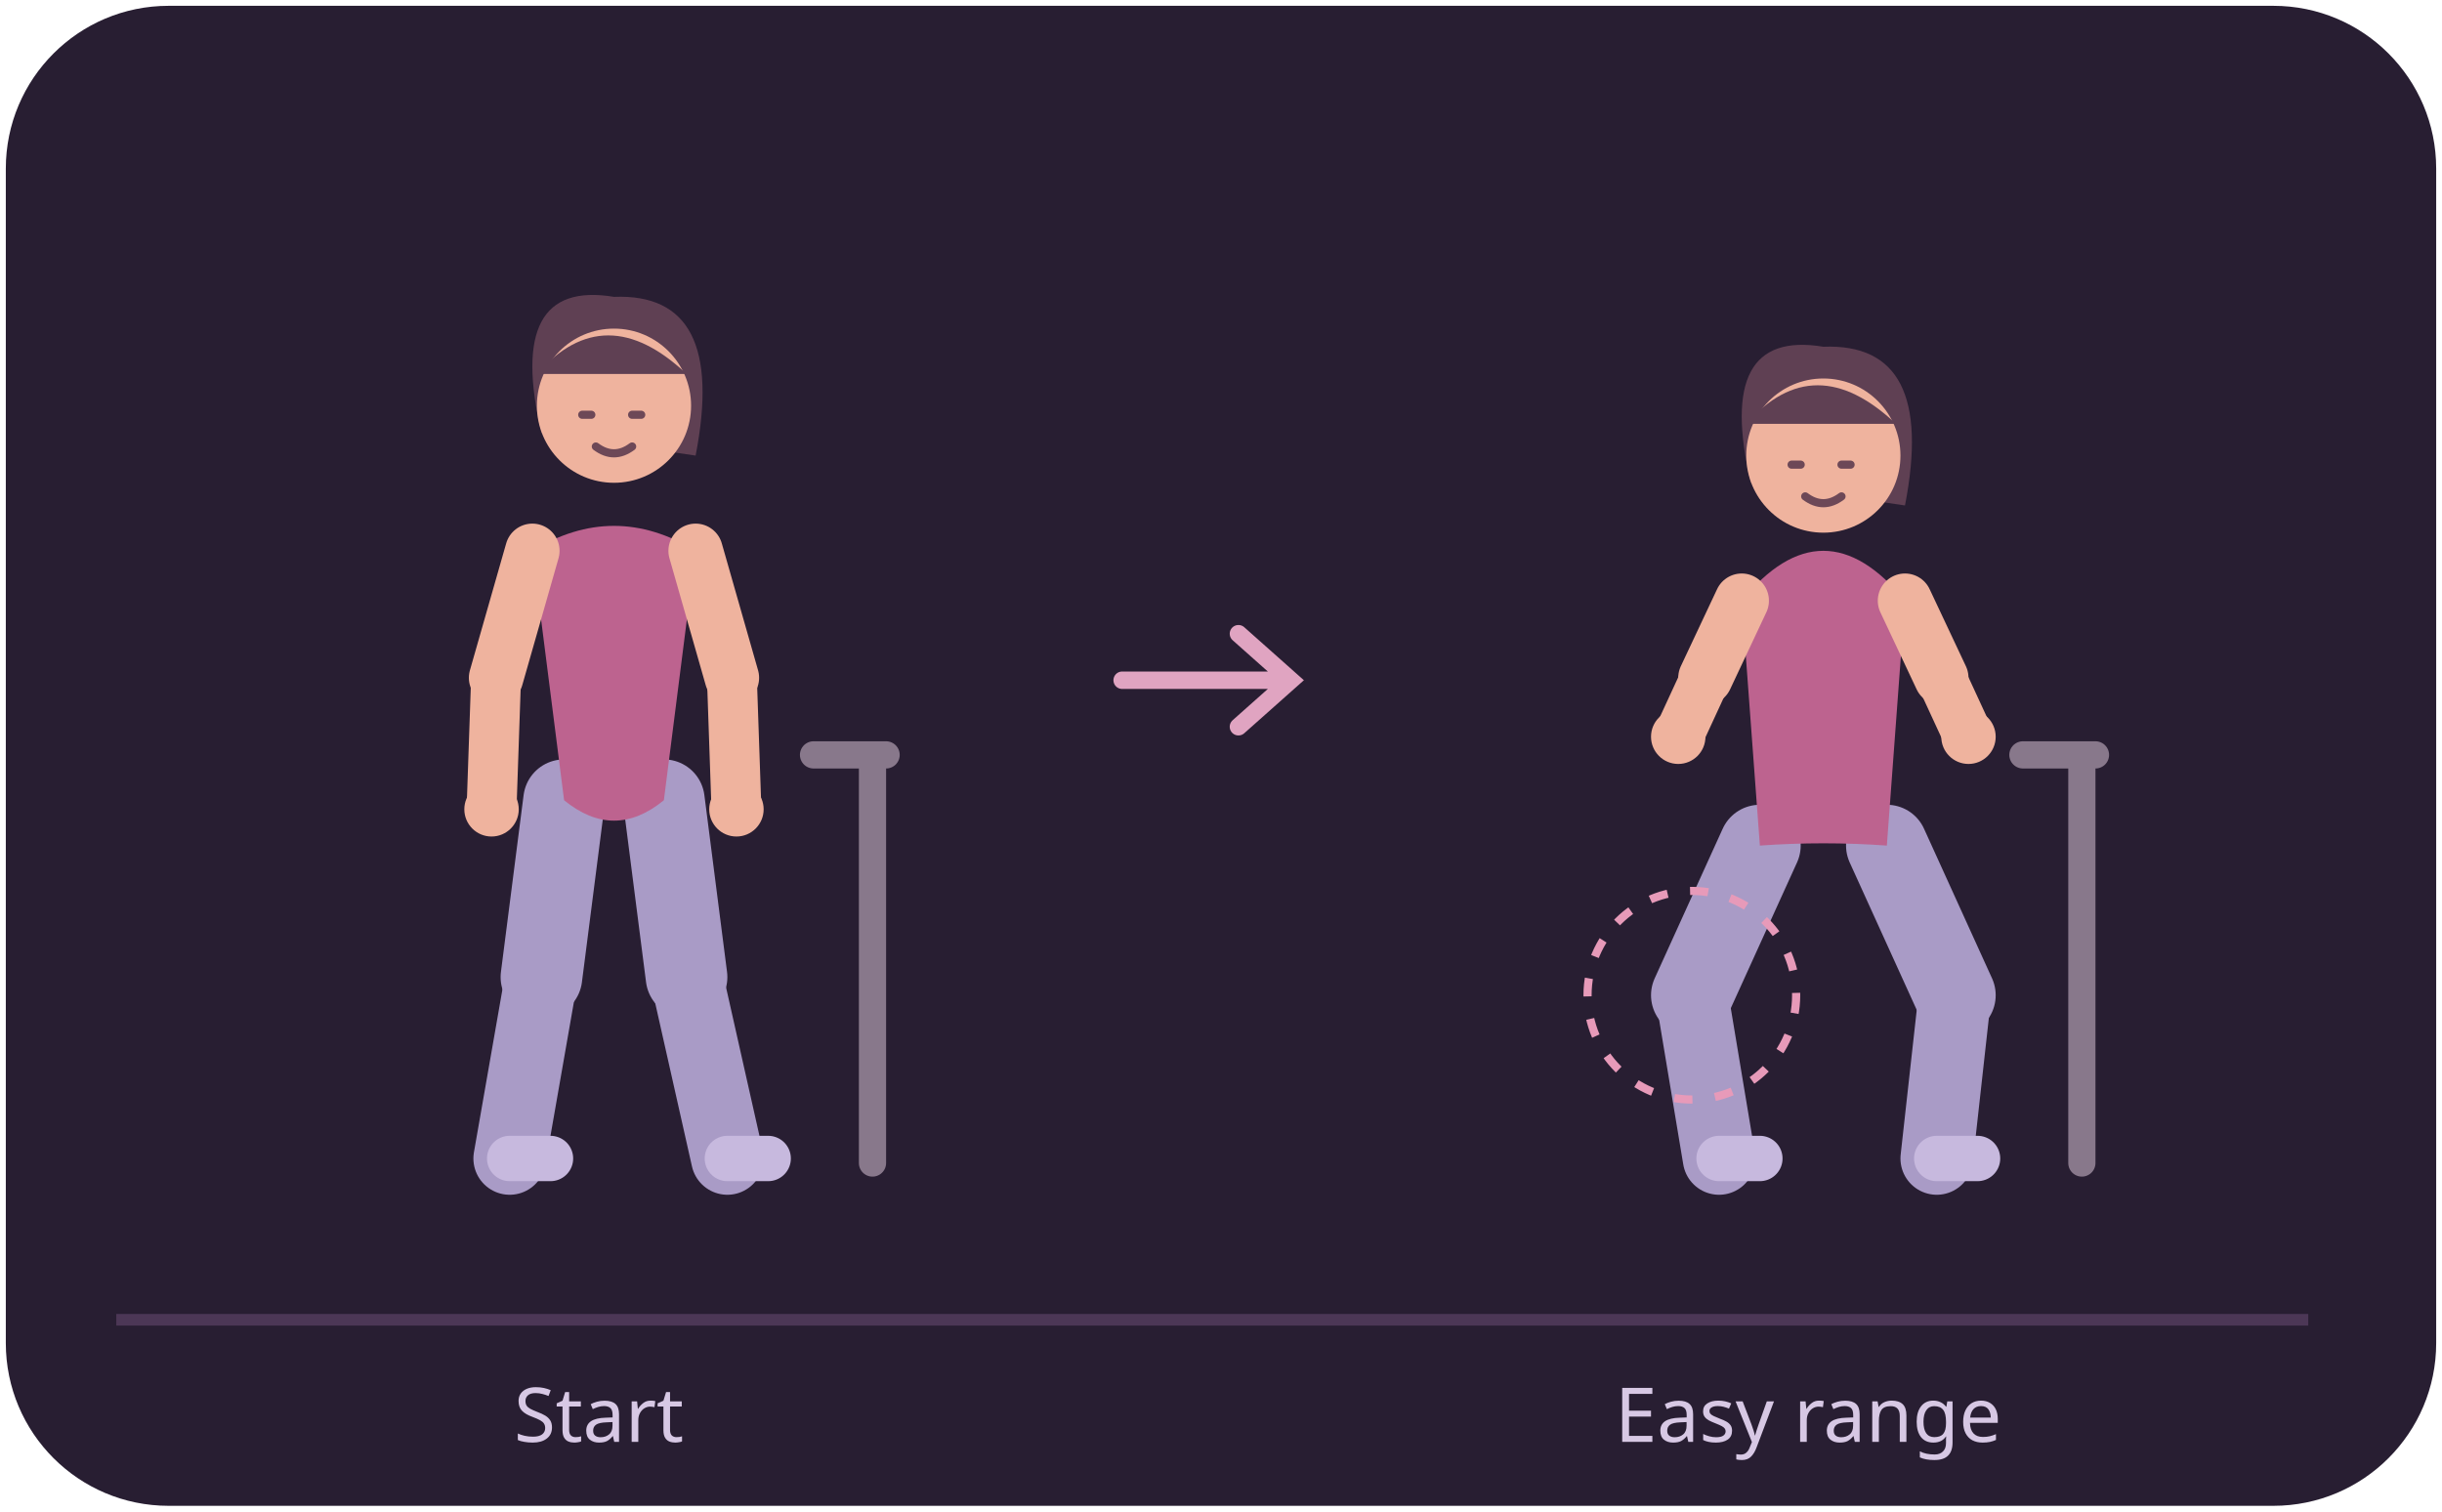
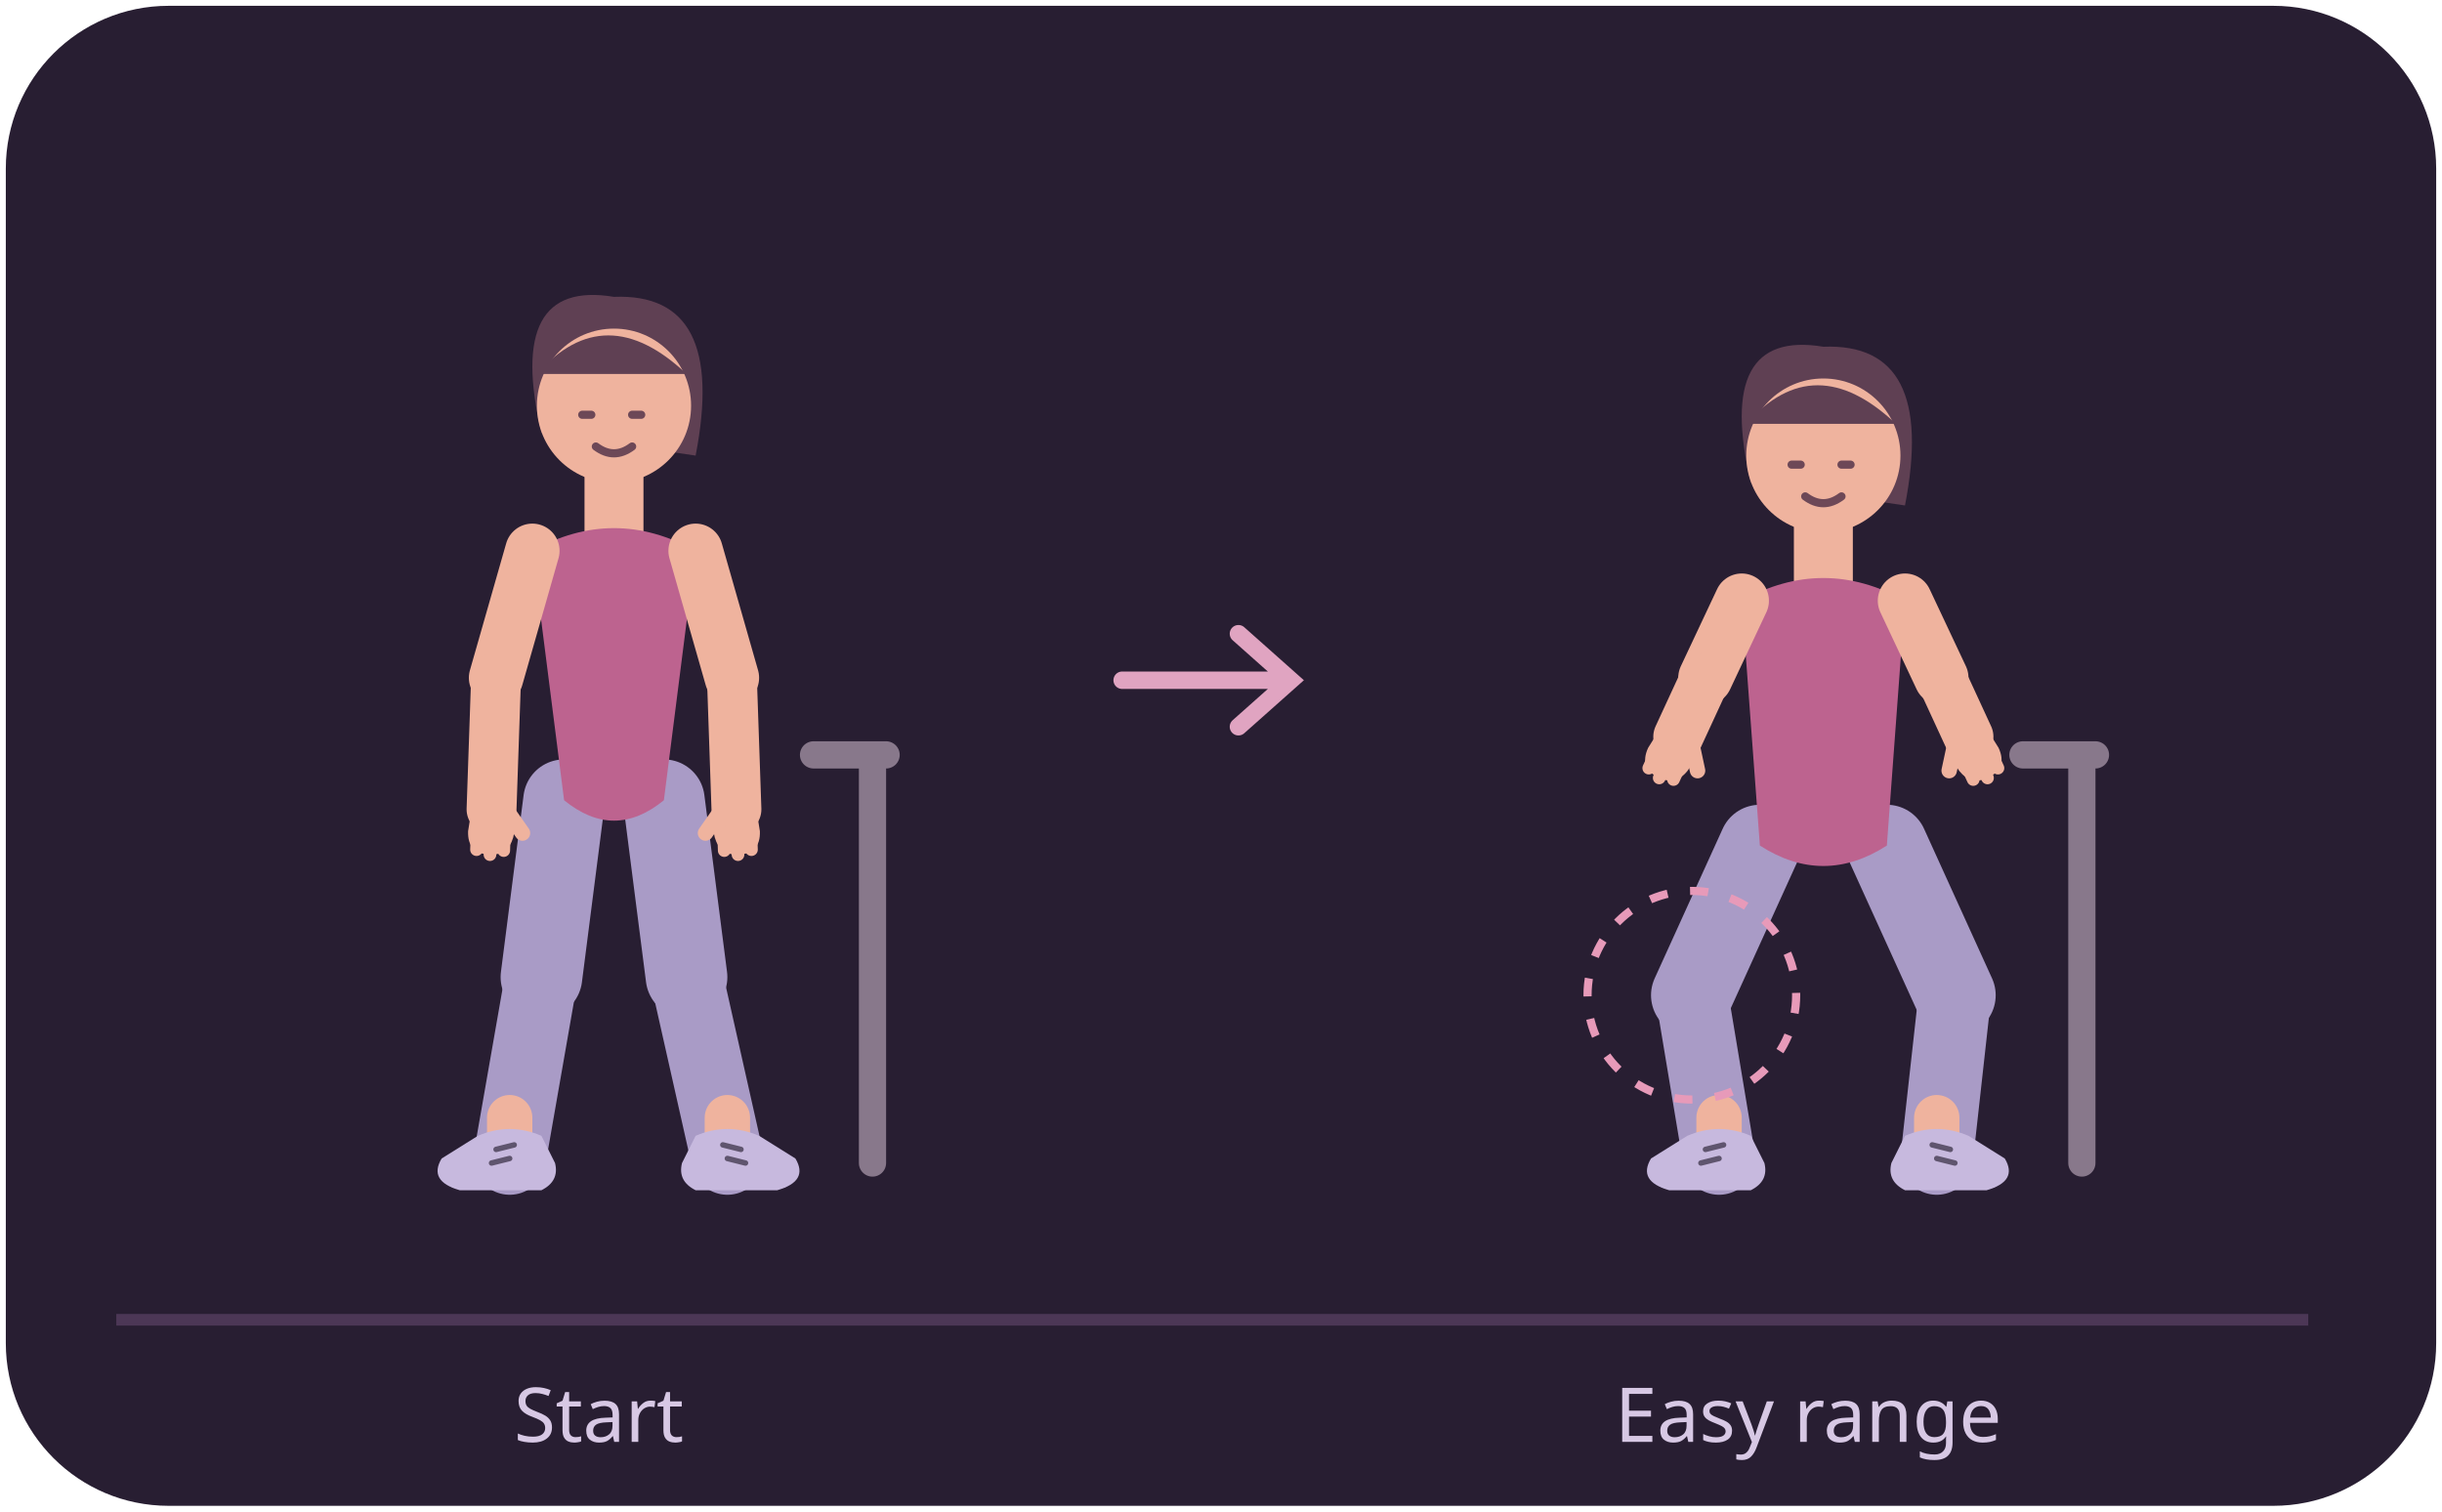
<svg xmlns="http://www.w3.org/2000/svg" viewBox="0 0 420 260">
  <rect x="1" y="1" width="418" height="258" rx="28" fill="#281e32" />
  <path d="M20 227H397" stroke="#4c3756" stroke-width="2" />
  <g transform="translate(12 30) scale(.78)">
    <path d="M164 128H180M177 128V218" fill="none" stroke="#88788b" stroke-width="6" stroke-linecap="round" />
-     <path d="M109,138L104,177" fill="none" stroke="#a99bc6" stroke-width="18" stroke-linecap="round" />
-     <path d="M104,177L97,217" fill="none" stroke="#a99bc6" stroke-width="16" stroke-linecap="round" />
-     <path d="M97,217L106,217" fill="none" stroke="#c7b9de" stroke-width="10" stroke-linecap="round" />
-     <path d="M131,138L136,177" fill="none" stroke="#a99bc6" stroke-width="18" stroke-linecap="round" />
-     <path d="M136,177L145,217" fill="none" stroke="#a99bc6" stroke-width="16" stroke-linecap="round" />
-     <path d="M145,217L154,217" fill="none" stroke="#c7b9de" stroke-width="10" stroke-linecap="round" />
-     <path d="M102,83Q120 72 138,83L131,138Q120 147 109,138Z" fill="#bd638f" />
-     <path d="M102,83L94,111" fill="none" stroke="#efb39e" stroke-width="12" stroke-linecap="round" />
-     <path d="M94,111L93,140" fill="none" stroke="#efb39e" stroke-width="11" stroke-linecap="round" />
-     <circle cx="93" cy="140" r="6" fill="#efb39e" />
-     <path d="M138,83L146,111" fill="none" stroke="#efb39e" stroke-width="12" stroke-linecap="round" />
-     <path d="M146,111L147,140" fill="none" stroke="#efb39e" stroke-width="11" stroke-linecap="round" />
-     <circle cx="147" cy="140" r="6" fill="#efb39e" />
-     <path d="M104 57Q96 23 120 27Q145 26 138 62" fill="#5f4053" />
-     <circle cx="120" cy="51" r="17" fill="#efb39e" />
-     <path d="M103 44Q118 27 136 44" fill="#5f4053" />
-     <path d="M113 53h2m9 0h2m-10 7q4 3 8 0" fill="none" stroke="#6d4857" stroke-width="1.8" stroke-linecap="round" />
+     <g data-part="leg-L">
+       <path d="M109,138L104,177" fill="none" stroke="#a99bc6" stroke-width="18" stroke-linecap="round" />
+       <path d="M104,177L97,217" fill="none" stroke="#a99bc6" stroke-width="16" stroke-linecap="round" />
+     </g>
+     <g data-part="leg-R">
+       <path d="M131,138L136,177" fill="none" stroke="#a99bc6" stroke-width="18" stroke-linecap="round" />
+       <path d="M136,177L145,217" fill="none" stroke="#a99bc6" stroke-width="16" stroke-linecap="round" />
+     </g>
+     <g data-part="shoe-L" transform="translate(97 217) rotate(0) scale(-1 1)">
+       <path d="M0,-9L0,0" fill="none" stroke="#efb39e" stroke-width="10" stroke-linecap="round" />
+       <path d="M-7-5Q0-8 7-5L15 0Q18 5 11 7H-7Q-11 5-10 1Z" fill="#c7b9de" />
+       <path d="M-7 5H12" stroke="#c7b9de" stroke-width="3" stroke-linecap="round" />
+       <path d="m-1-3 4 1m-3 2 4 1" stroke="#281e32" stroke-width="1.2" stroke-linecap="round" opacity=".65" />
+     </g>
+     <g data-part="shoe-R" transform="translate(145 217) rotate(0) scale(1 1)">
+       <path d="M0,-9L0,0" fill="none" stroke="#efb39e" stroke-width="10" stroke-linecap="round" />
+       <path d="M-7-5Q0-8 7-5L15 0Q18 5 11 7H-7Q-11 5-10 1Z" fill="#c7b9de" />
+       <path d="M-7 5H12" stroke="#c7b9de" stroke-width="3" stroke-linecap="round" />
+       <path d="m-1-3 4 1m-3 2 4 1" stroke="#281e32" stroke-width="1.2" stroke-linecap="round" opacity=".65" />
+     </g>
+     <path data-part="neck" d="M120,85L120,64" stroke="#efb39e" stroke-width="13" stroke-linecap="round" />
+     <path data-part="shirt" d="M102,83Q120 73 138,83L131,138Q120 147 109,138Z" fill="#bd638f" />
+     <g data-part="arm-L">
+       <path d="M102,83L94,111" fill="none" stroke="#efb39e" stroke-width="12" stroke-linecap="round" />
+       <path d="M94,111L93,140" fill="none" stroke="#efb39e" stroke-width="11" stroke-linecap="round" />
+     </g>
+     <g data-part="arm-R">
+       <path d="M138,83L146,111" fill="none" stroke="#efb39e" stroke-width="12" stroke-linecap="round" />
+       <path d="M146,111L147,140" fill="none" stroke="#efb39e" stroke-width="11" stroke-linecap="round" />
+     </g>
+     <g data-part="hand-L" transform="translate(93,140) rotate(1.974934) scale(-1 1)">
+       <path d="M-4-3Q-6 1-5 6Q-4 10 0 10Q5 10 5 5L4-3Z" fill="#efb39e" />
+       <path d="M-4,1L-7,5" fill="none" stroke="#efb39e" stroke-width="3.4" stroke-linecap="round" />
+       <path d="M-3,5L-3,9" fill="none" stroke="#efb39e" stroke-width="2.8" stroke-linecap="round" />
+       <path d="M0,5L0,10" fill="none" stroke="#efb39e" stroke-width="2.8" stroke-linecap="round" />
+       <path d="M3,5L3,9" fill="none" stroke="#efb39e" stroke-width="2.8" stroke-linecap="round" />
+     </g>
+     <g data-part="hand-R" transform="translate(147,140) rotate(-1.974934) scale(1 1)">
+       <path d="M-4-3Q-6 1-5 6Q-4 10 0 10Q5 10 5 5L4-3Z" fill="#efb39e" />
+       <path d="M-4,1L-7,5" fill="none" stroke="#efb39e" stroke-width="3.4" stroke-linecap="round" />
+       <path d="M-3,5L-3,9" fill="none" stroke="#efb39e" stroke-width="2.8" stroke-linecap="round" />
+       <path d="M0,5L0,10" fill="none" stroke="#efb39e" stroke-width="2.8" stroke-linecap="round" />
+       <path d="M3,5L3,9" fill="none" stroke="#efb39e" stroke-width="2.8" stroke-linecap="round" />
+     </g>
+     <g data-part="head" transform="rotate(0 120,85)">
+       <path d="M104 57Q96 23 120 27Q145 26 138 62" fill="#5f4053" />
+       <circle cx="120" cy="51" r="17" fill="#efb39e" />
+       <path d="M103 44Q118 27 136 44" fill="#5f4053" />
+       <path d="M113 53h2m9 0h2m-10 7q4 3 8 0" fill="none" stroke="#6d4857" stroke-width="1.8" stroke-linecap="round" />
+     </g>
  </g>
  <g transform="translate(220 30) scale(.78)">
    <path d="M164 128H180M177 128V218" fill="none" stroke="#88788b" stroke-width="6" stroke-linecap="round" />
-     <path d="M106,148L91,181" fill="none" stroke="#a99bc6" stroke-width="18" stroke-linecap="round" />
-     <path d="M91,181L97,217" fill="none" stroke="#a99bc6" stroke-width="16" stroke-linecap="round" />
-     <path d="M97,217L106,217" fill="none" stroke="#c7b9de" stroke-width="10" stroke-linecap="round" />
-     <path d="M134,148L149,181" fill="none" stroke="#a99bc6" stroke-width="18" stroke-linecap="round" />
-     <path d="M149,181L145,217" fill="none" stroke="#a99bc6" stroke-width="16" stroke-linecap="round" />
-     <path d="M145,217L154,217" fill="none" stroke="#c7b9de" stroke-width="10" stroke-linecap="round" />
-     <path d="M102,94Q120 72 138,94L134,148Q120 147 106,148Z" fill="#bd638f" />
-     <path d="M102,94L94,111" fill="none" stroke="#efb39e" stroke-width="12" stroke-linecap="round" />
-     <path d="M94,111L88,124" fill="none" stroke="#efb39e" stroke-width="11" stroke-linecap="round" />
-     <circle cx="88" cy="124" r="6" fill="#efb39e" />
-     <path d="M138,94L146,111" fill="none" stroke="#efb39e" stroke-width="12" stroke-linecap="round" />
-     <path d="M146,111L152,124" fill="none" stroke="#efb39e" stroke-width="11" stroke-linecap="round" />
-     <circle cx="152" cy="124" r="6" fill="#efb39e" />
-     <path d="M104 68Q96 34 120 38Q145 37 138 73" fill="#5f4053" />
-     <circle cx="120" cy="62" r="17" fill="#efb39e" />
-     <path d="M103 55Q118 38 136 55" fill="#5f4053" />
-     <path d="M113 64h2m9 0h2m-10 7q4 3 8 0" fill="none" stroke="#6d4857" stroke-width="1.8" stroke-linecap="round" />
+     <g data-part="leg-L">
+       <path d="M106,148L91,181" fill="none" stroke="#a99bc6" stroke-width="18" stroke-linecap="round" />
+       <path d="M91,181L97,217" fill="none" stroke="#a99bc6" stroke-width="16" stroke-linecap="round" />
+     </g>
+     <g data-part="leg-R">
+       <path d="M134,148L149,181" fill="none" stroke="#a99bc6" stroke-width="18" stroke-linecap="round" />
+       <path d="M149,181L145,217" fill="none" stroke="#a99bc6" stroke-width="16" stroke-linecap="round" />
+     </g>
+     <g data-part="shoe-L" transform="translate(97 217) rotate(0) scale(-1 1)">
+       <path d="M0,-9L0,0" fill="none" stroke="#efb39e" stroke-width="10" stroke-linecap="round" />
+       <path d="M-7-5Q0-8 7-5L15 0Q18 5 11 7H-7Q-11 5-10 1Z" fill="#c7b9de" />
+       <path d="M-7 5H12" stroke="#c7b9de" stroke-width="3" stroke-linecap="round" />
+       <path d="m-1-3 4 1m-3 2 4 1" stroke="#281e32" stroke-width="1.2" stroke-linecap="round" opacity=".65" />
+     </g>
+     <g data-part="shoe-R" transform="translate(145 217) rotate(0) scale(1 1)">
+       <path d="M0,-9L0,0" fill="none" stroke="#efb39e" stroke-width="10" stroke-linecap="round" />
+       <path d="M-7-5Q0-8 7-5L15 0Q18 5 11 7H-7Q-11 5-10 1Z" fill="#c7b9de" />
+       <path d="M-7 5H12" stroke="#c7b9de" stroke-width="3" stroke-linecap="round" />
+       <path d="m-1-3 4 1m-3 2 4 1" stroke="#281e32" stroke-width="1.2" stroke-linecap="round" opacity=".65" />
+     </g>
+     <path data-part="neck" d="M120,96L120,75" stroke="#efb39e" stroke-width="13" stroke-linecap="round" />
+     <path data-part="shirt" d="M102,94Q120 84 138,94L134,148Q120 157 106,148Z" fill="#bd638f" />
+     <g data-part="arm-L">
+       <path d="M102,94L94,111" fill="none" stroke="#efb39e" stroke-width="12" stroke-linecap="round" />
+       <path d="M94,111L88,124" fill="none" stroke="#efb39e" stroke-width="11" stroke-linecap="round" />
+     </g>
+     <g data-part="arm-R">
+       <path d="M138,94L146,111" fill="none" stroke="#efb39e" stroke-width="12" stroke-linecap="round" />
+       <path d="M146,111L152,124" fill="none" stroke="#efb39e" stroke-width="11" stroke-linecap="round" />
+     </g>
+     <g data-part="hand-L" transform="translate(88,124) rotate(24.77514) scale(-1 1)">
+       <path d="M-4-3Q-6 1-5 6Q-4 10 0 10Q5 10 5 5L4-3Z" fill="#efb39e" />
+       <path d="M-4,1L-7,5" fill="none" stroke="#efb39e" stroke-width="3.4" stroke-linecap="round" />
+       <path d="M-3,5L-3,9" fill="none" stroke="#efb39e" stroke-width="2.8" stroke-linecap="round" />
+       <path d="M0,5L0,10" fill="none" stroke="#efb39e" stroke-width="2.8" stroke-linecap="round" />
+       <path d="M3,5L3,9" fill="none" stroke="#efb39e" stroke-width="2.8" stroke-linecap="round" />
+     </g>
+     <g data-part="hand-R" transform="translate(152,124) rotate(-24.77514) scale(1 1)">
+       <path d="M-4-3Q-6 1-5 6Q-4 10 0 10Q5 10 5 5L4-3Z" fill="#efb39e" />
+       <path d="M-4,1L-7,5" fill="none" stroke="#efb39e" stroke-width="3.4" stroke-linecap="round" />
+       <path d="M-3,5L-3,9" fill="none" stroke="#efb39e" stroke-width="2.8" stroke-linecap="round" />
+       <path d="M0,5L0,10" fill="none" stroke="#efb39e" stroke-width="2.8" stroke-linecap="round" />
+       <path d="M3,5L3,9" fill="none" stroke="#efb39e" stroke-width="2.8" stroke-linecap="round" />
+     </g>
+     <g data-part="head" transform="rotate(0 120,96)">
+       <path d="M104 68Q96 34 120 38Q145 37 138 73" fill="#5f4053" />
+       <circle cx="120" cy="62" r="17" fill="#efb39e" />
+       <path d="M103 55Q118 38 136 55" fill="#5f4053" />
+       <path d="M113 64h2m9 0h2m-10 7q4 3 8 0" fill="none" stroke="#6d4857" stroke-width="1.8" stroke-linecap="round" />
+     </g>
    <circle cx="91" cy="181" r="23" fill="none" stroke="#e79ab9" stroke-width="1.8" stroke-dasharray="4 5" />
  </g>
  <path d="M193 117h28m-8-8 9 8-9 8" stroke="#e0a4c1" stroke-width="3" fill="none" stroke-linecap="round" />
  <text x="103" y="248" text-anchor="middle" font-family="sans-serif" font-size="13" fill="#d7c8e4">Start</text>
  <text x="311" y="248" text-anchor="middle" font-family="sans-serif" font-size="13" fill="#d7c8e4">Easy range</text>
</svg>
